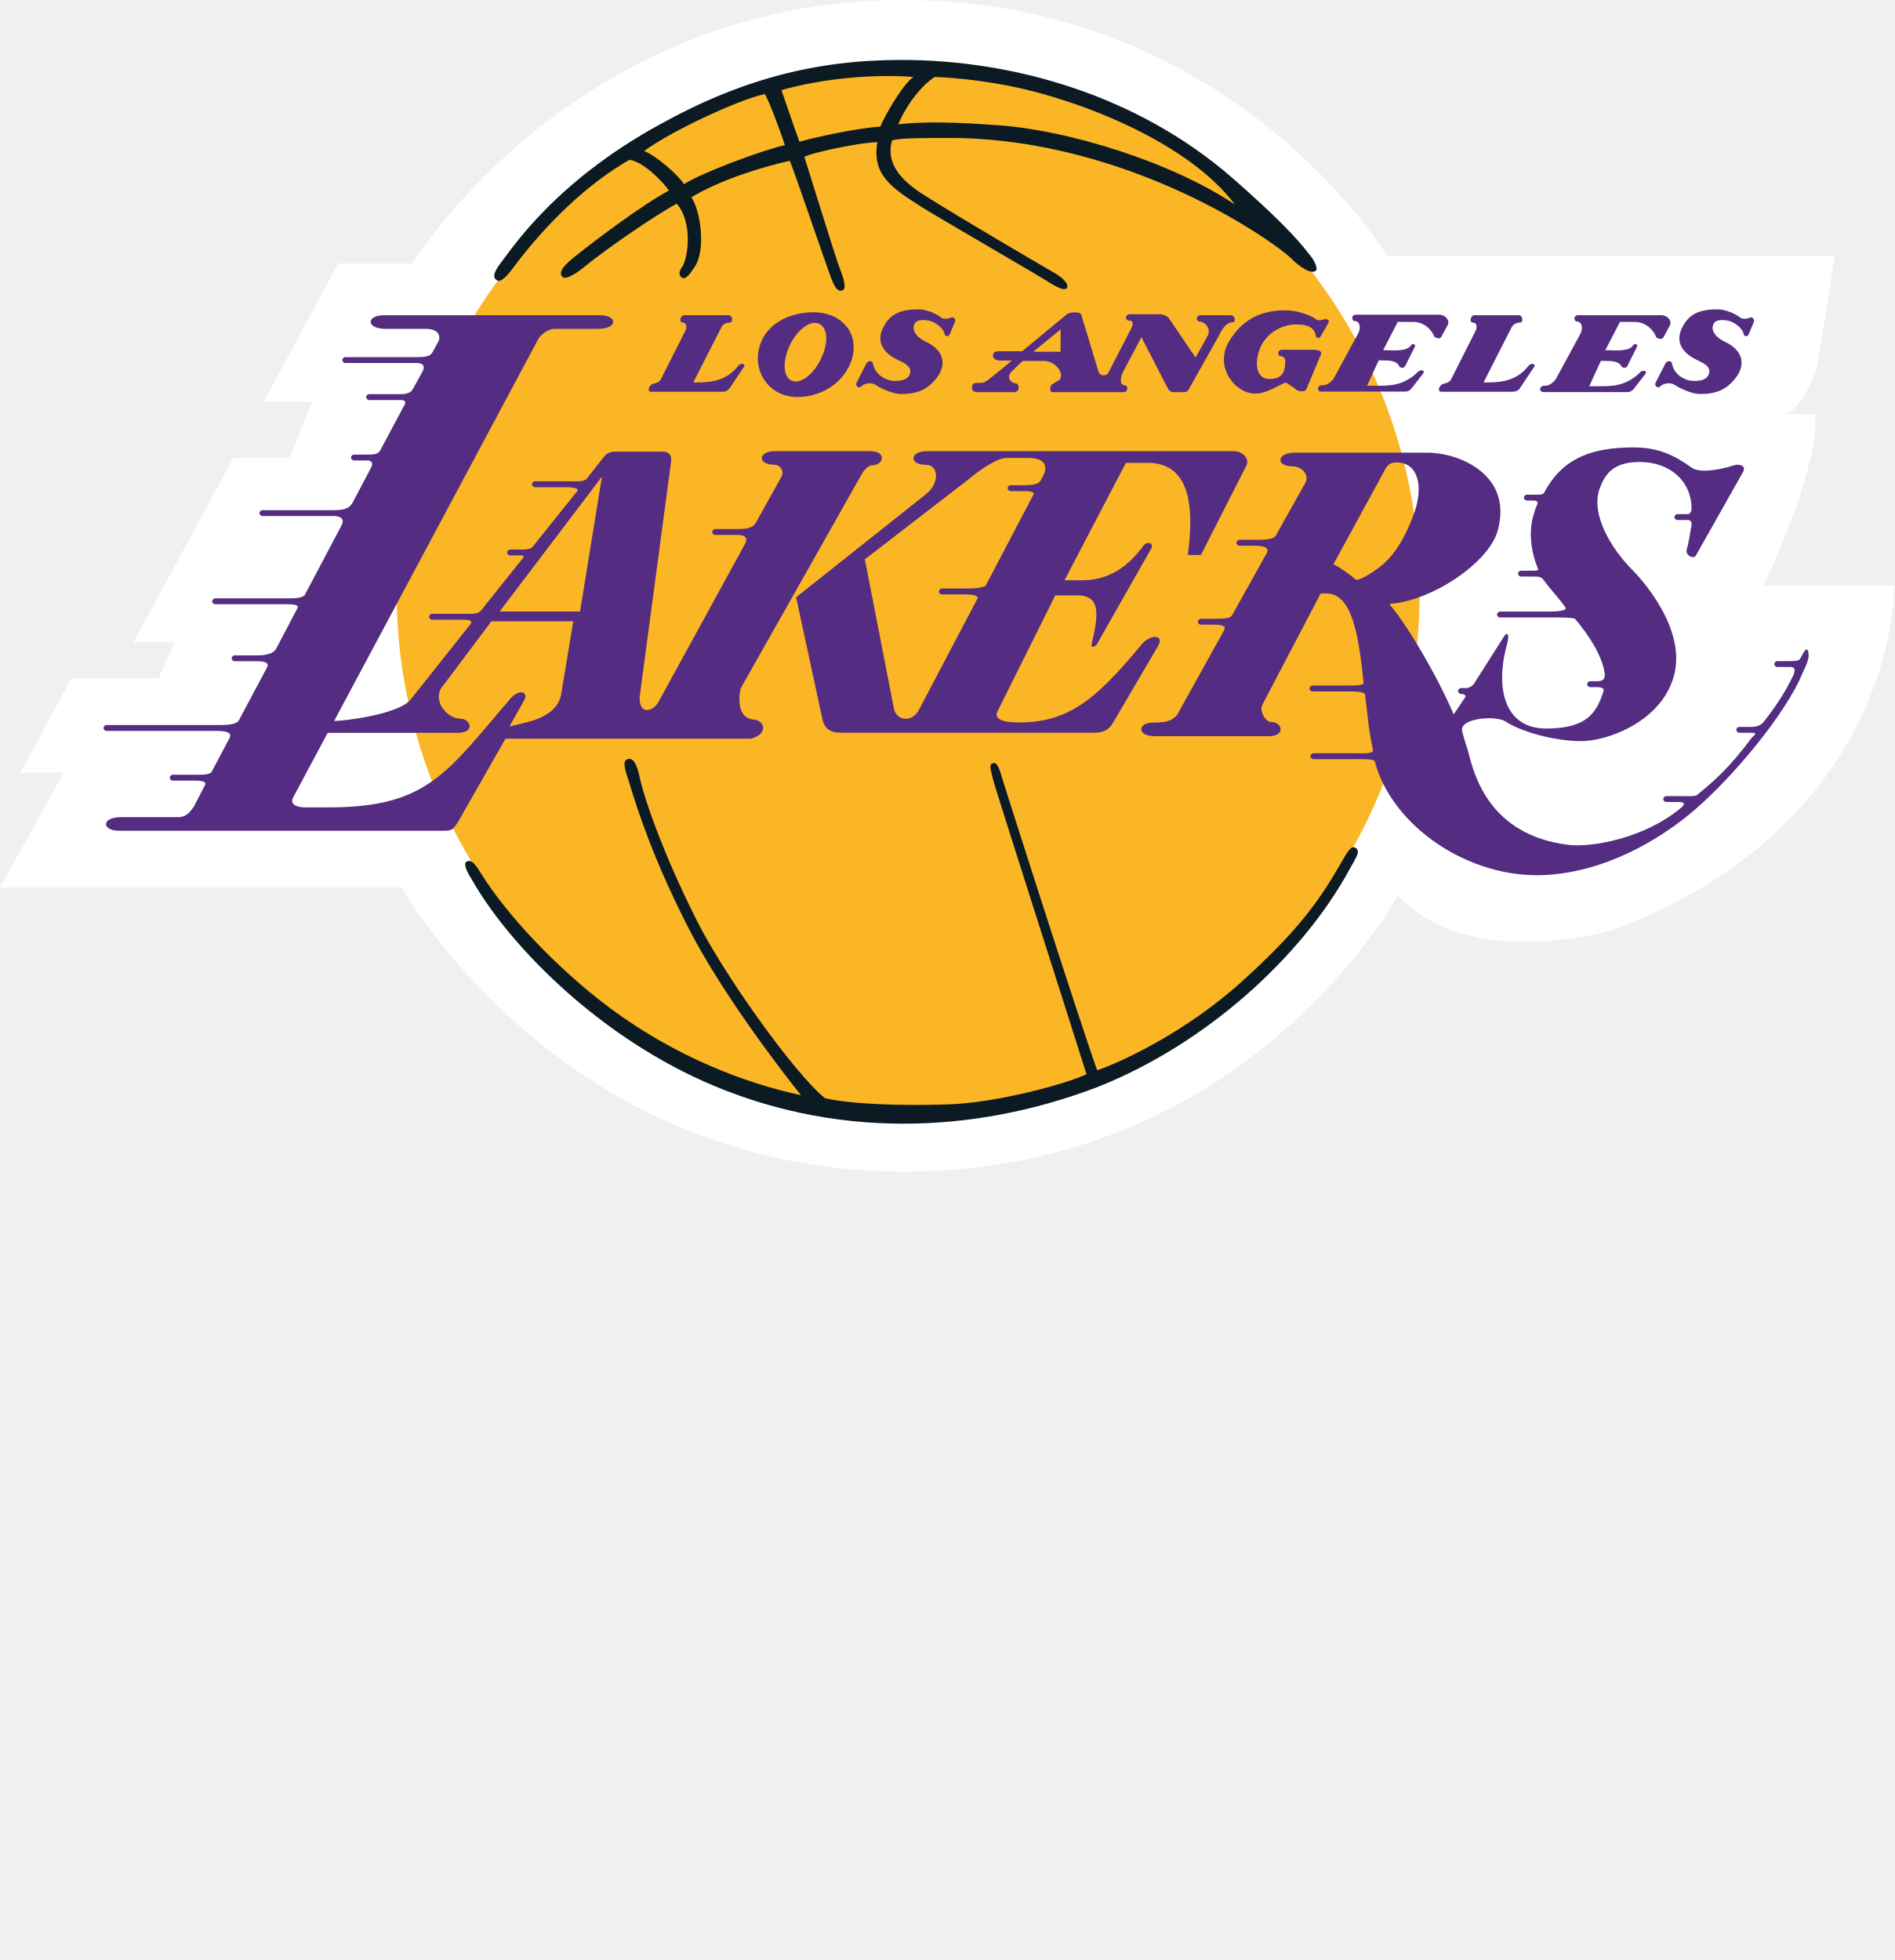
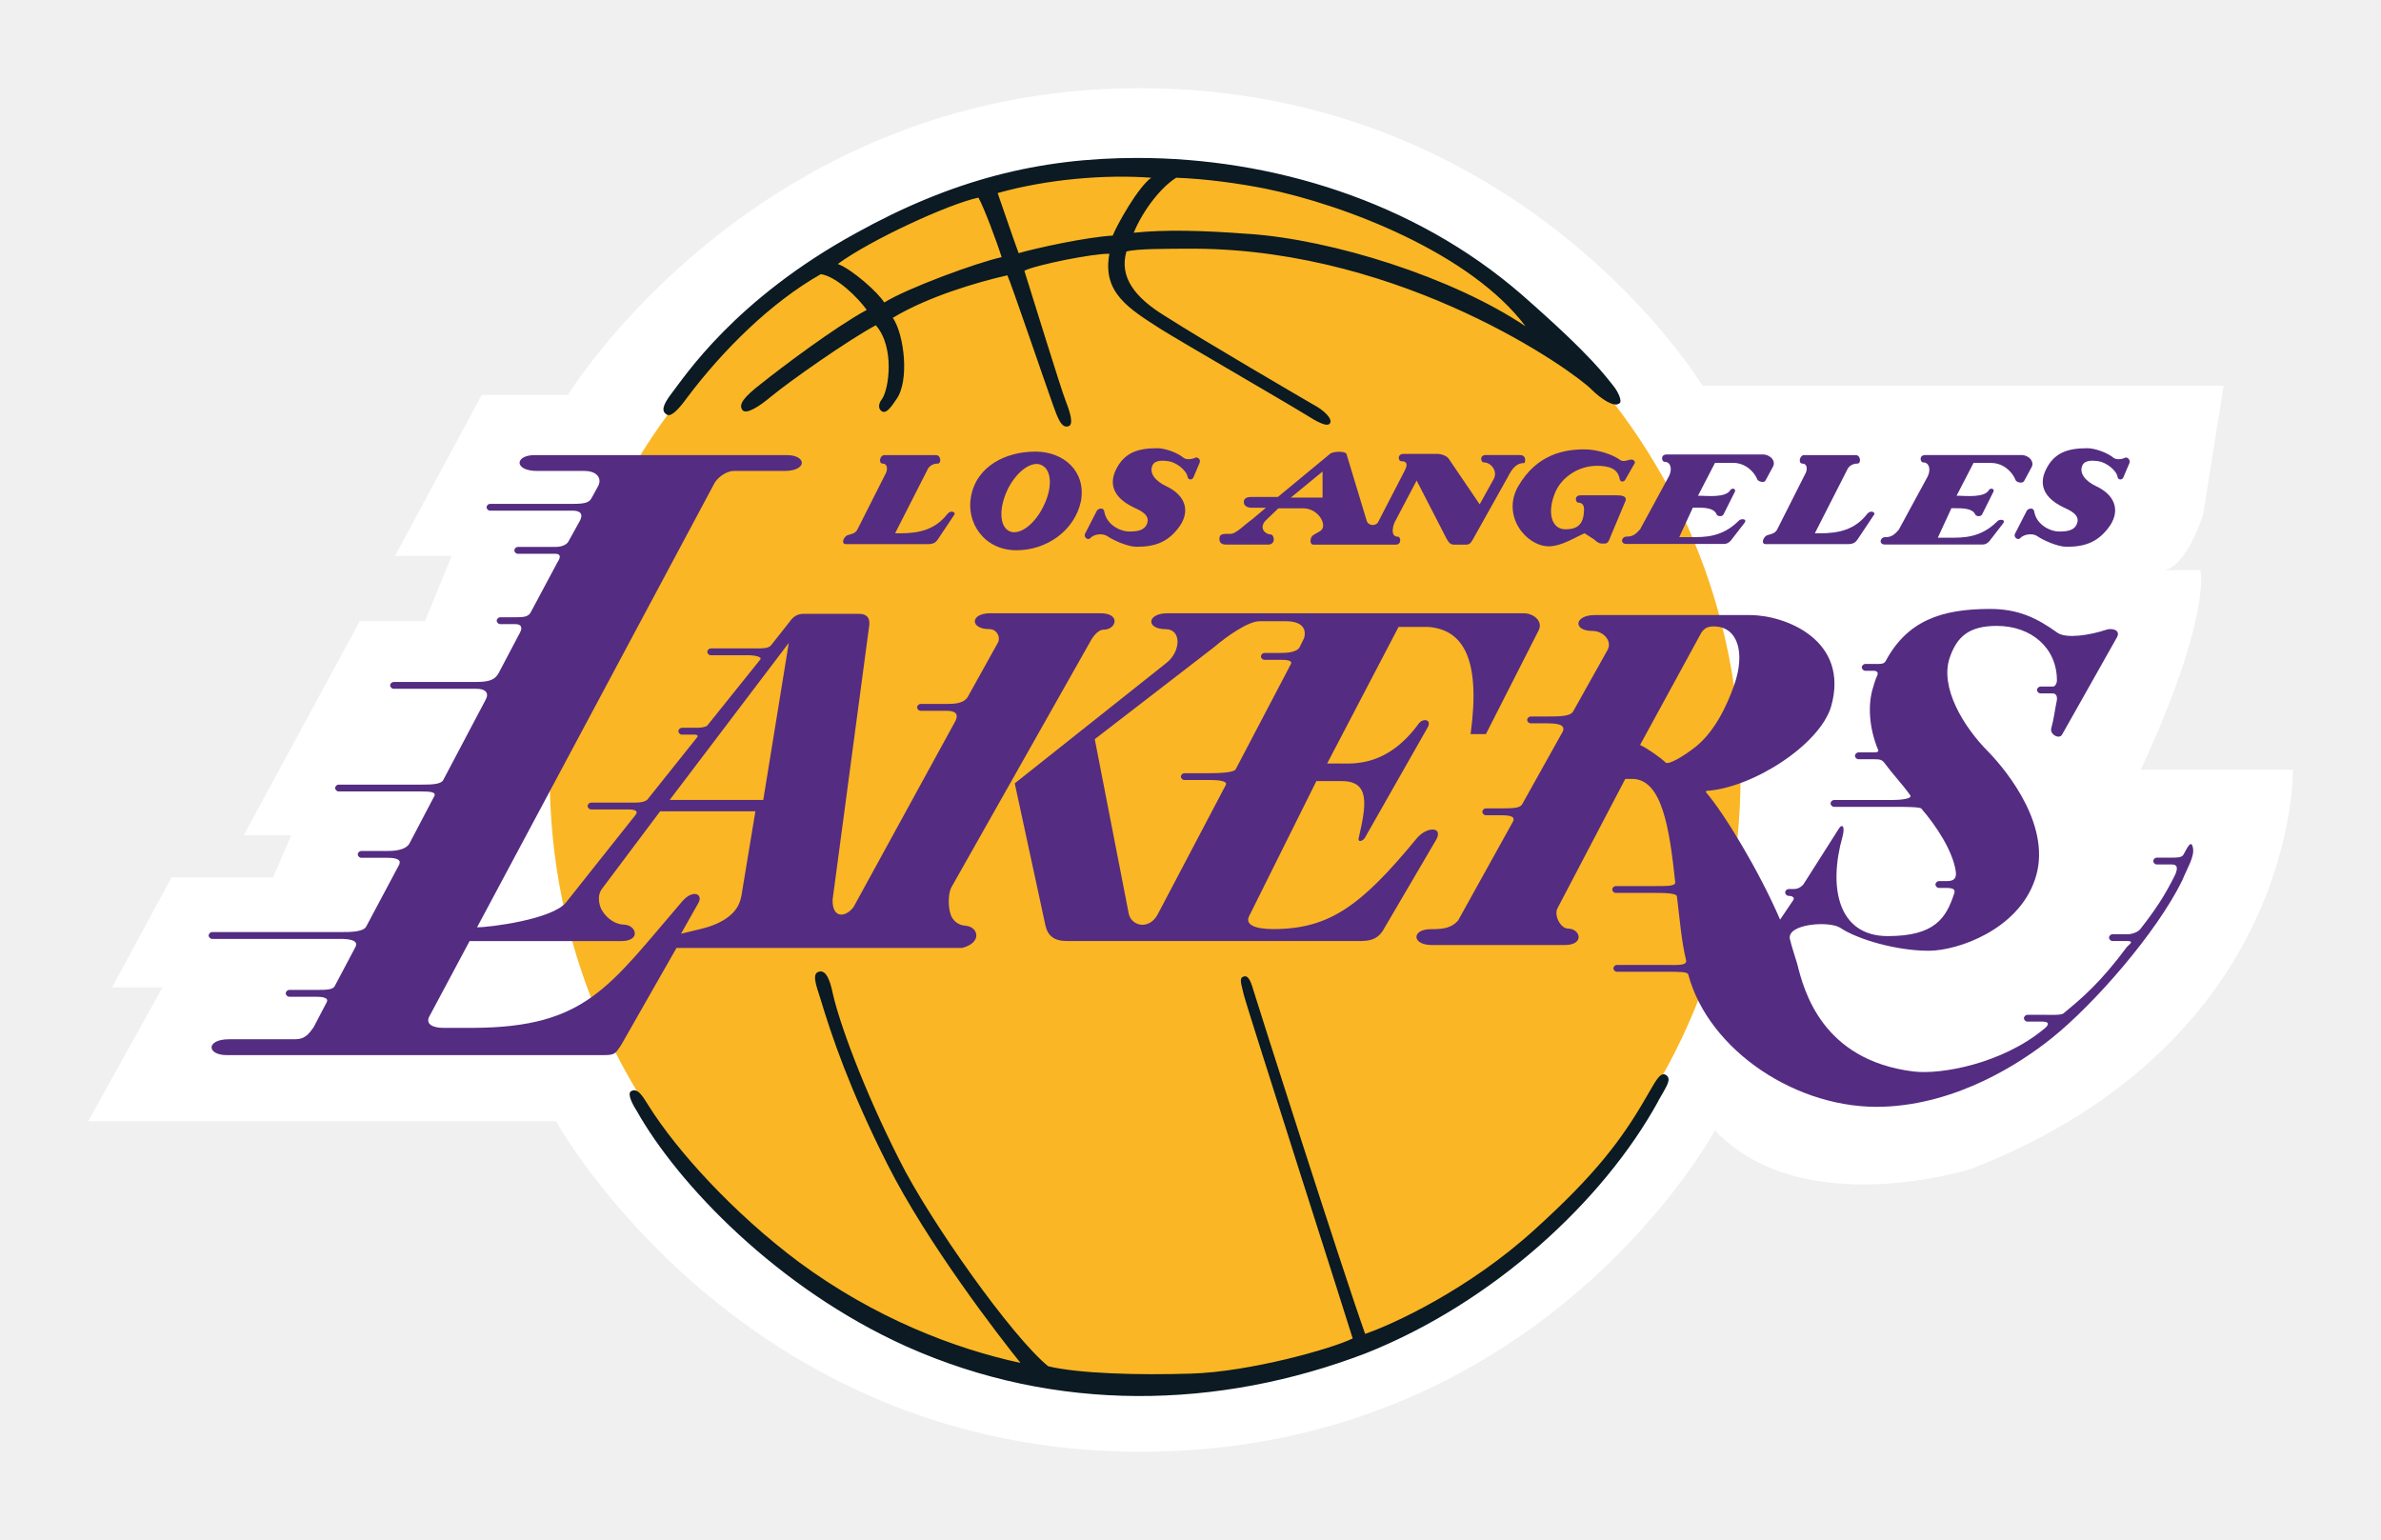
- <svg xmlns="http://www.w3.org/2000/svg" id="Layer" viewBox="0 0 420 434.6">
+ <svg xmlns="http://www.w3.org/2000/svg" id="Layer" viewBox="-16.80 -16.80 453.60 293.38">
  <defs>
    <style>
      .cls-1 {
        fill: #0b1a23;
      }

      .cls-1, .cls-2, .cls-3, .cls-4 {
        stroke-width: 0px;
      }

      .cls-2 {
        fill: #fab624;
      }

      .cls-3 {
        fill: #fff;
      }

      .cls-4 {
        fill: #542c81;
      }
    </style>
  </defs>
  <g>
    <path class="cls-3" d="m91.39,58.44S127.14,0,200.28,0s107.27,56.71,107.27,56.71h99.27l-3.89,24.41s-2.92,9.72-7.35,10.69h6.81s2.27,8.53-11.34,38.02h28.95s1.19,51.64-61.25,76.05c0,0-32.3,10.26-48.83-7.35,0,0-32.84,61.25-109.43,61.25s-111.37-62.98-111.37-62.98H0l14.15-25.49H4.54l11.34-20.96h19.34l3.46-7.99h-9.07l22.14-40.83h12.42l5.08-12.42h-10.8l16.53-30.68h16.42Z" />
    <path class="cls-2" d="m201.36,246.19c62.65,0,113.43-51.53,113.43-115.15S264.01,15.88,201.36,15.88s-113.43,51.53-113.43,115.15,50.77,115.15,113.43,115.15" />
    <path class="cls-1" d="m290.48,56.6c-1.4-1.62-3.46-5.08-17.39-17.28-20.52-17.82-47.64-26.03-73.24-26.03-18.8,0-35.32,4.21-53.47,14.26-23.33,12.75-32.84,27.55-35.22,30.57-1.73,2.27-2.05,3.46-.86,4.1.86.43,2.38-1.3,3.78-3.24,6.91-9.18,15.99-18.15,25.49-23.55,3.02.43,7.13,4.54,8.75,6.81-6.16,3.35-16.31,11.02-20.09,14.04-3.35,2.59-4.43,4-3.56,5.08.76.86,3.35-.86,5.4-2.59,3.67-3.02,14.58-10.69,19.98-13.61,3.67,4.21,2.48,12.21,1.19,14.04-.76.97-.76,1.94,0,2.38s1.62-.65,2.7-2.27c2.59-3.56,1.51-12.42-.65-15.56,6.59-4,16.1-6.81,21.82-8.1.54.97,7.45,21.28,8.75,24.85.76,2.05,1.51,4.43,2.92,3.89.97-.32.32-2.59-.54-4.75-1.08-2.81-6.27-19.77-7.89-24.85,1.94-1.08,13.29-3.35,16.2-3.24-1.4,7.45,3.78,10.48,9.83,14.37,3.24,2.05,23.23,13.61,27.44,16.2,2.38,1.51,4.21,2.48,4.75,1.73.54-.86-1.08-2.48-3.35-3.67-1.84-1.08-20.42-11.88-28.19-16.85-5.62-3.46-8.64-7.35-7.24-12.21,1.84-.54,7.45-.54,13.29-.54,39.75.32,71.73,23.23,75.29,26.79,1.84,1.84,4.32,3.46,5.29,2.7.76-.32-.32-2.48-1.19-3.46m-138.81-15.77c-1.08-1.84-6.16-6.37-8.86-7.35,6.37-4.65,21.17-11.45,26.79-12.64.97,1.62,3.56,8.53,4.43,11.34-4.86,1.08-18.04,5.94-22.36,8.64m43.53-12.75c-5.19.32-14.58,2.38-17.93,3.35-.86-2.27-3.24-9.29-4-11.45,9.61-2.7,20.63-3.56,29.27-2.92-2.48,1.73-6.48,8.86-7.35,11.02m25.82-.32c-8.64-.65-15.66-.86-21.82-.22,1.84-4.43,5.29-8.75,8.1-10.48,5.83.22,11.88,1.08,16.85,2.05,15.45,3.13,39.32,12.42,49.69,26.25-13.83-9.29-36.73-16.53-52.82-17.61" />
    <path class="cls-1" d="m299.12,192.93c1.51-2.7,2.7-4.21,1.4-4.97-1.19-.65-2.27,1.94-3.67,4.21-4.65,8.1-9.72,14.8-21.17,25.17-12.64,11.56-27.33,18.26-32.41,19.98-4.32-12.1-20.85-63.95-21.28-65.46-.65-2.27-1.19-2.92-1.94-2.59-.86.32-.32,1.51.11,3.46.43,1.94,20.09,63.19,20.74,65.46-3.89,1.94-19.66,6.37-30.79,6.7-9.94.32-21.39,0-27.22-1.4-6.81-5.51-22.47-27.55-28.3-39.21-7.02-13.83-11.56-26.47-12.75-31.87-.54-2.59-1.3-4.43-2.59-4.1-1.4.32-.65,2.38.22,5.08,2.16,7.13,5.51,17.18,12.75,31.54,7.67,15.23,21.39,32.95,25.39,37.92-12.53-2.7-27.76-8.53-42.24-19.23-12.42-9.29-23.23-21.17-28.63-29.81-.97-1.51-2.05-3.56-3.35-2.7-.65.43.11,2.16,1.08,3.67,7.89,14.04,26.9,33.92,51.42,44.94,28.52,12.75,59.52,11.99,87.5,1.3,24.2-9.61,45.26-28.95,55.74-48.07" />
  </g>
  <g>
    <path class="cls-4" d="m253.1,142.92c-10.59,12.85-16.64,17.28-27.33,17.28-3.56,0-5.51-.86-4.54-2.59l12.75-25.6h4.86c5.4,0,4.65,4.54,3.24,10.69-.32.86.43.97,1.08.22l12.1-21.28c.65-1.4-.97-1.62-1.73-.65-6.05,8.32-12.42,7.67-15.23,7.67h-2.27l13.61-26.03h5.51c6.91.43,10.15,6.27,8.21,20.42h2.92l10.05-19.77c.86-1.73-.97-3.24-2.81-3.24h-67.95c-3.89,0-4.1,3.02-.32,3.02,3.13,0,2.92,4.32.11,6.48l-28.84,22.9,5.83,27.01c.43,2.05,1.73,3.02,4,3.02h56.28c2.38,0,3.35-.97,4-1.94l10.26-17.5c1.19-2.48-2.05-2.27-3.78-.11m-39.32-12.42h-4.97c-.32,0-.65.32-.65.65s.32.65.65.65h4.97c1.73,0,3.35.22,2.92.97l-12.96,24.63c-1.62,3.02-4.97,2.27-5.51-.11l-6.48-33.27,22.69-17.5c2.27-1.94,6.59-5.08,8.86-4.97h4.86c3.02,0,4,1.4,3.46,3.24l-.86,1.73c-.54.97-2.38,1.08-3.78,1.08h-2.92c-.32,0-.65.32-.65.65s.32.65.65.65h2.81c1.19,0,2.81,0,2.16.97l-10.48,19.98c-.65.54-2.81.65-4.75.65" />
    <path class="cls-4" d="m167.22,159.55c-1.51,0-2.59-1.08-2.92-2.16-.54-1.51-.43-4,.11-5.08l26.25-46.45c.43-.86,1.51-2.7,2.81-2.7,2.38,0,3.35-3.13-.65-3.13h-20.96c-3.89,0-3.89,3.02-.22,3.02,1.51,0,2.16,1.51,1.73,2.48l-5.83,10.48c-.76,1.19-2.38,1.3-4,1.3h-4.97c-.32,0-.65.32-.65.65s.32.65.65.65h4.97c1.4,0,2.48.43,1.62,2.05l-19.34,35.32c-1.4,1.94-4.1,2.38-4-1.4l6.91-51.74c.32-1.62-.11-2.7-1.94-2.7h-10.48c-1.3,0-2.05.65-2.59,1.4l-3.67,4.65c-.54.54-1.51.54-2.7.54h-8.75c-.32,0-.65.32-.65.65s.32.65.65.65h7.13c1.3,0,2.81.32,2.27.86l-10.05,12.53c-.32.32-1.3.43-1.94.43h-2.92c-.32,0-.65.32-.65.65s.32.65.65.65h2.38c.76,0,.76.32.43.65l-9.4,11.77c-.54.43-1.4.54-2.38.54h-8.32c-.32,0-.65.32-.65.65s.32.65.65.65h7.13c1.08,0,1.94.22,1.4.97l-13.29,16.74c-2.59,3.24-14.58,4.75-16.96,4.75l45.15-84.47c.43-.97,2.16-2.48,3.78-2.48h9.61c4.43,0,4.32-3.02.43-3.02h-47.96c-3.89,0-4,3.02.43,3.02h8.97c2.59,0,3.35,1.51,2.7,2.81l-1.3,2.38c-.43.76-1.08,1.08-3.46,1.08h-15.88c-.32,0-.65.32-.65.65s.32.65.65.65h15.77c.86,0,2.16.22,1.4,1.84l-2.27,4.1c-.43.65-1.4.97-2.48.97h-7.13c-.32,0-.65.32-.65.65s.32.65.65.65h7.13c1.08,0,1.08.65.43,1.62l-5.08,9.51c-.43.86-1.3.97-2.92.97h-2.92c-.32,0-.65.32-.65.65s.32.65.65.65h2.92c1.08,0,1.4.65.86,1.62l-4.1,7.78c-.65,1.08-1.51,1.62-4.21,1.62h-15.77c-.32,0-.65.32-.65.65s.32.65.65.65h15.77c1.84,0,2.48.86,1.73,2.16l-8.1,15.34c-.54.65-1.84.76-4,.76h-15.88c-.32,0-.65.32-.65.65s.32.65.65.65h15.66c1.94,0,3.13.11,2.48,1.08l-4.65,8.86c-.86,1.4-3.35,1.4-4.21,1.4h-4.97c-.32,0-.65.32-.65.65s.32.65.65.65h4.97c1.73,0,2.7.32,2.27,1.3l-6.27,11.77c-.54,1.08-3.02,1.08-4.86,1.08h-24.52c-.32,0-.65.32-.65.65s.32.65.65.65h24.41c1.62,0,3.56.22,2.92,1.51l-4,7.56c-.43.65-1.73.65-3.67.65h-4.97c-.32,0-.65.32-.65.65s.32.65.65.65h4.97c1.19,0,2.7.11,2.16,1.08l-2.48,4.75c-.86,1.19-1.62,2.27-3.46,2.27h-12.64c-4.43,0-4.32,3.02-.43,3.02h71.84c2.16,0,2.16-.32,3.24-1.84l10.59-18.58h54.44c4-1.08,2.92-4.11.65-4.21m-42.78-5.51c-.54,3.13-3.56,5.08-7.45,6.05l-4,.97,3.35-5.94c.86-1.62-1.08-2.59-3.13-.22-13.94,16.2-18.26,23.98-39.75,24.09h-5.83c-1.73,0-3.56-.65-2.48-2.38l7.56-14.15h28.84c3.89,0,2.92-3.02.65-3.13-1.51,0-3.24-.97-4.32-2.81-.32-.54-1.08-2.59.11-4.1l11.02-14.69h18.15l-2.7,16.31Zm4.21-18.47h-17.82l22.69-29.92-4.86,29.92Z" />
    <path class="cls-4" d="m400.99,144.75c-.32-1.51-.86-.54-1.84,1.3-.32.54-1.3.54-2.16.54h-2.92c-.32,0-.65.32-.65.65s.32.65.65.65h2.92c1.08,0,1.08.76.65,1.84-2.05,4.21-4,7.02-6.7,10.48-.43.54-1.51.97-2.38.97h-2.92c-.32,0-.65.32-.65.65s.32.65.65.65h2.92c1.4,0,0,.86-.22,1.19-4.97,6.7-8.53,9.72-12.1,12.64-.43.32-2.59.22-3.89.22h-2.92c-.32,0-.65.32-.65.65s.32.65.65.65h2.81c2.16,0,.54,1.3.22,1.51-7.89,6.48-19.44,8.64-24.74,7.99-17.39-2.16-20.85-15.34-22.14-20.52-.32-1.08-1.08-3.35-1.4-4.75-.54-2.81,7.24-3.46,9.51-2.16,3.35,2.27,10.8,4.43,16.96,4.43,5.51,0,16.96-4,20.2-13.5,3.46-9.83-5.08-20.52-8.86-24.41-4.75-4.75-9.29-12.31-7.35-17.93,1.4-4.1,3.78-6.05,8.97-6.05,6.59,0,11.45,4.21,11.45,10.37,0,.54-.32,1.19-.76,1.19h-2.38c-.32,0-.65.32-.65.65s.32.65.65.65h2.27c.65,0,.97.43.86,1.3-.43,2.05-.54,3.46-1.08,5.4-.22,1.19,1.51,2.05,2.05,1.19l10.48-18.58c.76-1.4-.97-1.84-2.16-1.4-2.92.97-7.45,1.73-9.18.54-3.89-2.81-7.45-4.54-12.85-4.54-9.29,0-15.77,2.27-19.88,9.94-.32.65-1.3.54-2.05.54h-1.84c-.32,0-.65.32-.65.65s.32.65.65.65h1.51c.65,0,1.08.22.76.97-.32.65-.54,1.4-.76,2.16-1.08,3.35-.76,7.89.97,11.99.11.32-.22.43-.86.43h-2.92c-.32,0-.65.32-.65.65s.32.65.65.65h2.92c1.3,0,1.62.11,2.16.86,1.51,2.05,3.02,3.56,4.75,5.94.65.76-1.94.97-3.35.97h-11.13c-.32,0-.65.32-.65.65s.32.65.65.65h11.34c1.84,0,4.97,0,5.29.32,2.81,3.24,6.05,8.1,6.59,12.1.11,1.19-.32,1.73-1.73,1.73h-1.51c-.32,0-.65.32-.65.65s.32.65.65.65h1.4c1.19,0,1.84.22,1.51,1.08-1.51,4.65-3.67,8.1-12.64,8.1-9.51,0-11.34-9.29-8.64-18.9.54-1.94,0-2.81-.86-1.3l-6.59,10.37c-.22.22-.76.86-1.84.86h-.97c-.32,0-.65.32-.65.65s.32.65.65.65c.86,0,1.19.43.86.86l-2.48,3.67c-3.89-9.07-10.59-20.2-14.15-24.31l.11-.22c8.75-.54,21.6-8.75,23.77-16.1,3.56-12.64-8.75-17.39-15.45-17.39h-29.6c-3.89,0-4.21,3.02-.43,3.02,2.05,0,3.78,1.84,2.92,3.56l-6.59,11.77c-.54.97-2.59.97-5.19.97h-2.92c-.32,0-.65.32-.65.65s.32.65.65.65h2.81c1.94,0,3.89.11,3.35,1.51l-7.78,13.94c-.43.65-1.4.76-4,.76h-2.92c-.32,0-.65.32-.65.65s.32.65.65.65h2.81c2.16,0,2.92.32,2.27,1.4l-10.37,18.69c-1.3,1.4-2.7,1.62-5.19,1.62-3.67,0-3.67,3.02.22,3.02h25.28c3.89,0,3.02-3.13.65-3.13-1.4,0-2.81-2.59-1.94-4l12.85-24.52h1.3c5.73,0,7.13,9.51,8.21,19.66.11.76-1.3.76-4.1.76h-7.24c-.32,0-.65.32-.65.65s.32.65.65.65h7.13c1.94,0,4.43,0,4.54.65.54,4.43.86,8.53,1.73,12.1.32,1.19-1.73.97-3.89.97h-9.29c-.32,0-.65.32-.65.65s.32.65.65.65h9.18c2.92,0,4.32,0,4.43.54,3.89,14.48,20.85,25.82,37.27,25.17,14.04-.54,25.93-8.21,31.98-13.07,8.1-6.48,19.98-20.09,24.85-30.03.86-2.16,2.38-4.54,2.05-6.16m-94.85-19.23c-2.05,1.62-5.08,3.46-5.62,2.92-.86-.86-3.46-2.7-4.86-3.35l11.67-21.39c.54-.76,1.08-1.19,2.38-1.19,4.54,0,6.05,4.97,3.89,11.13-1.51,4.32-3.89,9.07-7.45,11.88" />
    <path class="cls-4" d="m163.76,81.02c-2.38,3.13-5.51,3.78-9.07,3.78h-.97l6.27-12.31c.32-.54.97-.97,1.84-.97.76,0,.65-1.62-.32-1.62h-9.83c-.86,0-1.19,1.62-.32,1.62s.97.97.65,1.73l-5.51,10.91c-.43.65-.97.76-1.73.97-.86.22-1.4,1.73-.43,1.73h15.66c1.19,0,1.51-.43,1.84-.86l3.24-4.86c0-.54-.86-.65-1.3-.11" />
    <path class="cls-4" d="m319.54,74.75l1.4-2.59c.65-1.08-.43-2.38-1.94-2.38h-18.26c-1.3,0-.97,1.4-.43,1.4,1.19,0,1.51,1.4.86,2.7l-5.51,10.15c-.86.97-1.4,1.4-2.59,1.4-.97,0-1.3,1.4,0,1.4h18.47c.76,0,1.08-.32,1.4-.65l2.59-3.35c.65-.86-.76-.86-1.08-.43-3.24,3.24-6.59,3.13-9.18,3.13h-2.16l2.59-5.62h.54c1.62,0,3.46,0,4,1.3.11.32.97.54,1.3,0l2.16-4.32c.32-.65-.65-.76-.86-.32-.86,1.51-4.54,1.08-5.62,1.08h-.54l3.24-6.27h3.46c2.27,0,4,1.62,4.65,3.24.22.32,1.3.65,1.51.11" />
    <path class="cls-4" d="m388.02,70.43c-.43.22-1.62.43-2.16,0-1.3-1.08-3.67-1.84-4.97-1.84-3.67,0-6.37.76-7.99,4.21-1.4,3.02,0,5.4,3.35,7.02,1.4.65,3.35,1.51,2.59,3.24-.54,1.3-2.05,1.4-3.35,1.4-1.73,0-4.32-1.3-4.75-3.78-.11-.86-1.08-.65-1.4-.22l-2.27,4.43c-.32.65.54,1.3.97.86.76-.86,2.48-.97,3.24-.43,1.08.76,3.89,2.05,5.62,2.05,3.67,0,6.16-.97,8.32-4.1,1.94-3.02.76-5.83-2.7-7.45-1.84-.86-3.35-2.38-2.59-4,.54-1.08,2.16-.86,3.02-.76,1.51.22,3.46,1.73,3.67,3.02.11.54.76.65,1.08.11l1.19-2.81c.22-.76-.65-1.19-.86-.97" />
    <path class="cls-4" d="m338.98,81.02c-2.38,3.13-5.51,3.78-9.07,3.78h-.97l6.27-12.31c.32-.54.97-.97,1.84-.97.76,0,.65-1.62-.32-1.62h-9.83c-.86,0-1.19,1.62-.32,1.62s.97.97.65,1.73l-5.51,10.91c-.43.65-.97.76-1.73.97-.86.22-1.4,1.73-.43,1.73h15.66c1.19,0,1.51-.43,1.84-.86l3.24-4.86c0-.54-.86-.65-1.3-.11" />
    <path class="cls-4" d="m362.53,71.4c2.27,0,4,1.62,4.65,3.24.11.43,1.3.76,1.62.22l1.4-2.59c.65-1.08-.43-2.38-1.94-2.38h-18.26c-1.3,0-.97,1.4-.43,1.4,1.19,0,1.51,1.4.86,2.7l-5.51,10.15c-.86.97-1.4,1.4-2.59,1.4-.97,0-1.3,1.4,0,1.4h18.47c.76,0,1.08-.32,1.4-.65l2.59-3.35c.65-.86-.76-.86-1.08-.43-3.24,3.24-6.59,3.13-9.18,3.13h-2.16l2.59-5.62h.54c1.62,0,3.46,0,4,1.19.11.32.97.54,1.3,0l2.16-4.32c.32-.65-.65-.76-.86-.32-.86,1.51-4.54,1.08-5.62,1.08h-.54l3.24-6.27h3.46-.11Z" />
    <path class="cls-4" d="m272.76,69.89h-6.48c-1.3,0-.97,1.4-.43,1.4,1.4,0,2.7,1.62,1.94,3.13l-2.7,4.86-5.94-8.75c-.43-.54-1.4-.86-2.16-.86h-6.37c-1.3,0-1.08,1.4-.43,1.4,1.4,0,.97,1.08.65,1.73l-5.08,9.83c-.32.76-1.73.86-2.16-.11l-3.89-12.85c-.22-.54-2.48-.54-3.13,0l-9.94,8.21h-5.08c-1.08,0-1.4.43-1.4.97s.43,1.08,1.51,1.08h2.7l-2.7,2.27c-1.51,1.08-3.02,2.7-4,2.7h-.65c-.97,0-1.51.11-1.51.97,0,.76.43,1.08,1.3,1.08h7.99c1.51,0,1.19-1.94.43-1.94-.86,0-2.27-1.08-.97-2.59l2.48-2.38h4.75c2.92,0,4.75,3.35,3.24,4.32l-1.3.76c-.65.32-.86,1.84,0,1.84h15.66c1.19,0,.97-1.51.43-1.51-1.62,0-.86-2.38-.54-2.92l4.1-7.78,5.73,11.13c.43.76.76,1.08,1.4,1.08h2.27c.76,0,.97-.43,1.3-.97l6.59-11.77c1.08-2.16,1.94-2.81,3.24-2.81.11,0,.54-1.51-.86-1.51m-43.64,8.1l6.05-4.97v4.97h-6.05Z" />
    <path class="cls-4" d="m180.4,69.24c-5.51,0-11.13,2.7-12.21,8.53-.97,4.97,2.48,10.26,8.64,10.26,5.83,0,11.13-3.78,12.31-9.4.97-5.62-3.24-9.4-8.75-9.4m1.51,10.59c-1.73,3.46-4.65,5.51-6.48,4.54-1.84-.97-1.94-4.43-.22-7.99,1.73-3.46,4.65-5.51,6.48-4.54,1.94.97,2.05,4.43.22,7.99" />
    <path class="cls-4" d="m210.86,70.43c-.43.22-1.62.43-2.16,0-1.3-1.08-3.67-1.84-4.97-1.84-3.67,0-6.37.76-7.99,4.21-1.4,3.02,0,5.4,3.35,7.02,1.4.65,3.35,1.51,2.59,3.24-.54,1.3-2.05,1.4-3.35,1.4-1.73,0-4.32-1.3-4.75-3.78-.11-.86-1.08-.65-1.4-.22l-2.27,4.43c-.32.65.54,1.3.97.86.76-.86,2.38-.97,3.24-.43,1.08.76,3.89,2.05,5.62,2.05,3.67,0,6.16-.97,8.32-4.1,1.94-3.02.76-5.83-2.7-7.45-1.84-.86-3.35-2.38-2.59-4,.54-1.08,2.16-.86,3.02-.76,1.51.22,3.46,1.73,3.67,3.02.11.54.76.65,1.08.11l1.19-2.81c.32-.76-.54-1.19-.86-.97" />
    <path class="cls-4" d="m291.34,77.56h-7.02c-1.3,0-.97,1.4-.43,1.4s1.08.32,1.08,1.19c0,2.92-1.19,3.89-3.56,3.89-2.7,0-3.56-3.35-1.84-7.24,1.19-2.59,4.21-4.86,7.89-4.86,2.27,0,4,.54,4.32,2.59.11.54.86.54,1.08,0l1.73-3.02c.22-.32-.11-.76-.65-.76-.43,0-1.4.54-2.05.11-1.4-1.08-4.43-2.05-6.81-2.05-3.78,0-9.07.86-12.64,7.02-3.24,5.62,1.51,11.45,5.83,11.45,2.48,0,5.19-1.84,6.81-2.48l1.84,1.19c.32.32.86.76,1.4.76h.65c.65,0,.86-.86,1.08-1.4l2.81-6.7c.22-.54,0-1.08-1.51-1.08" />
  </g>
</svg>
